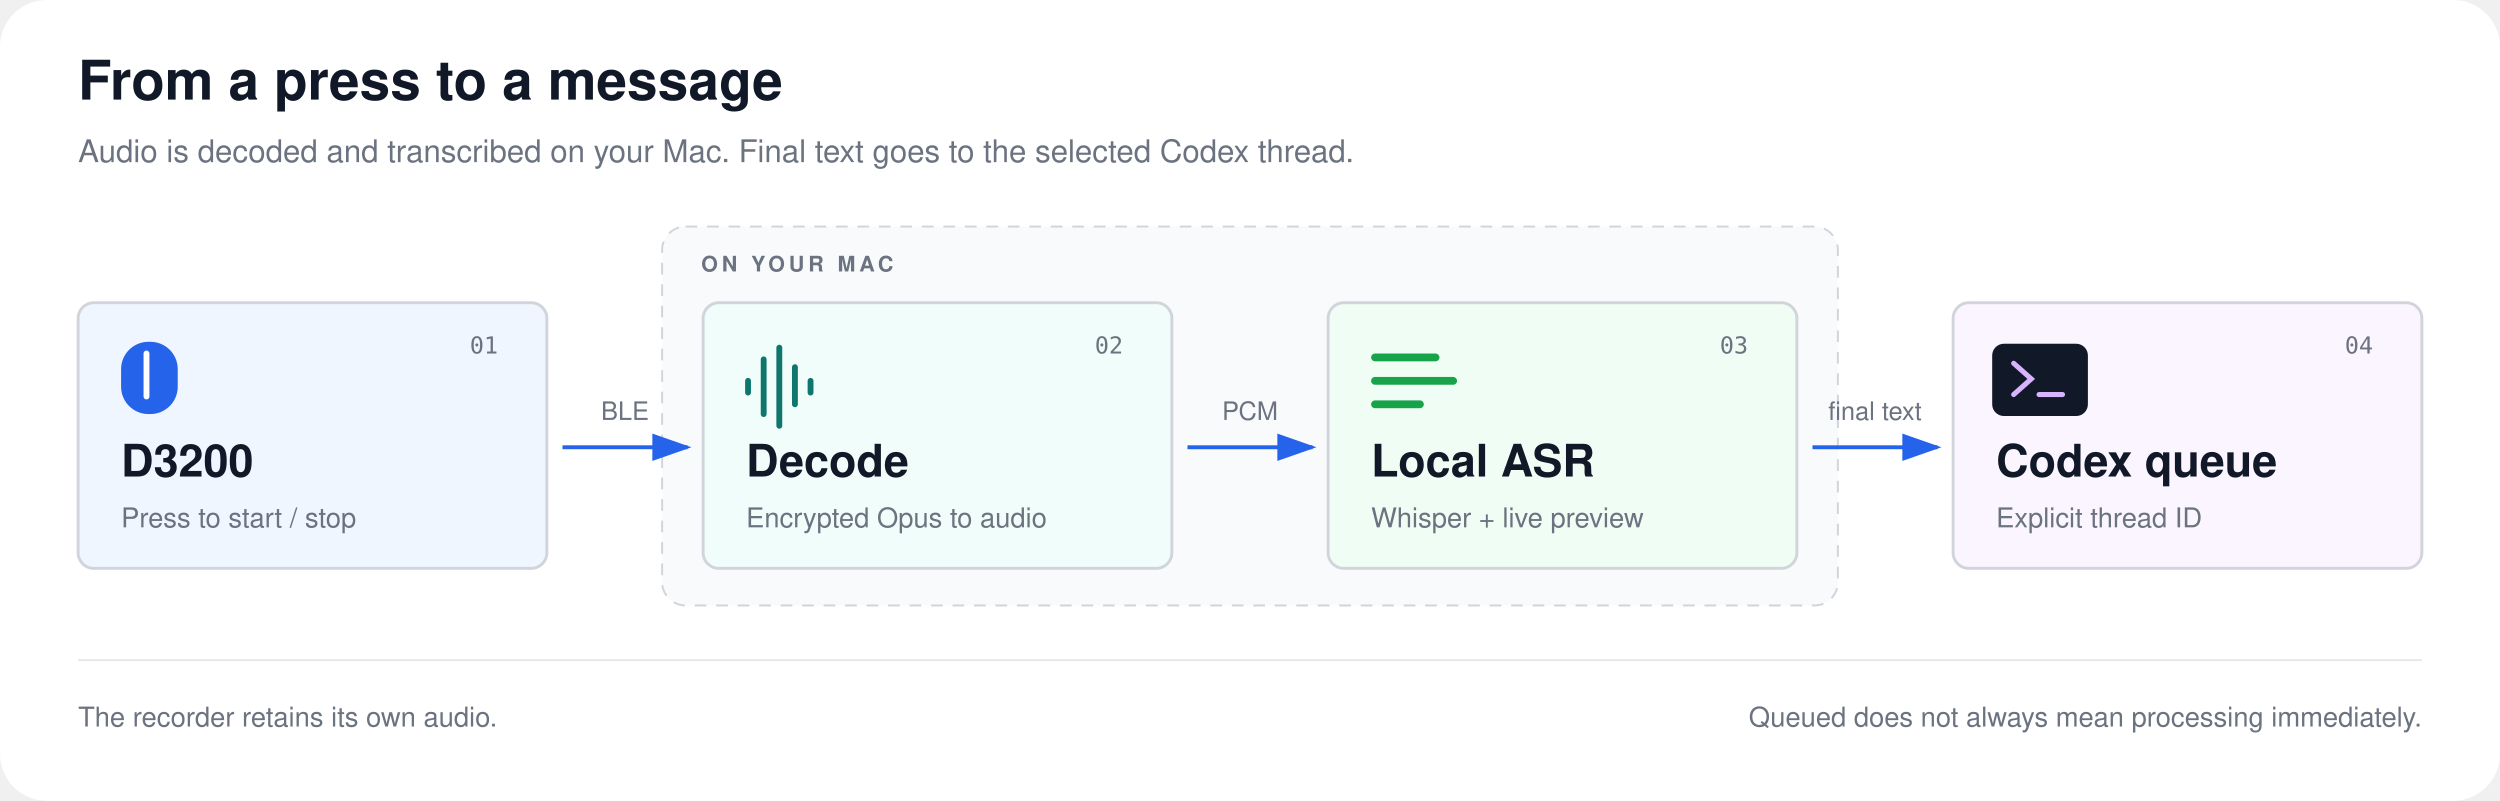
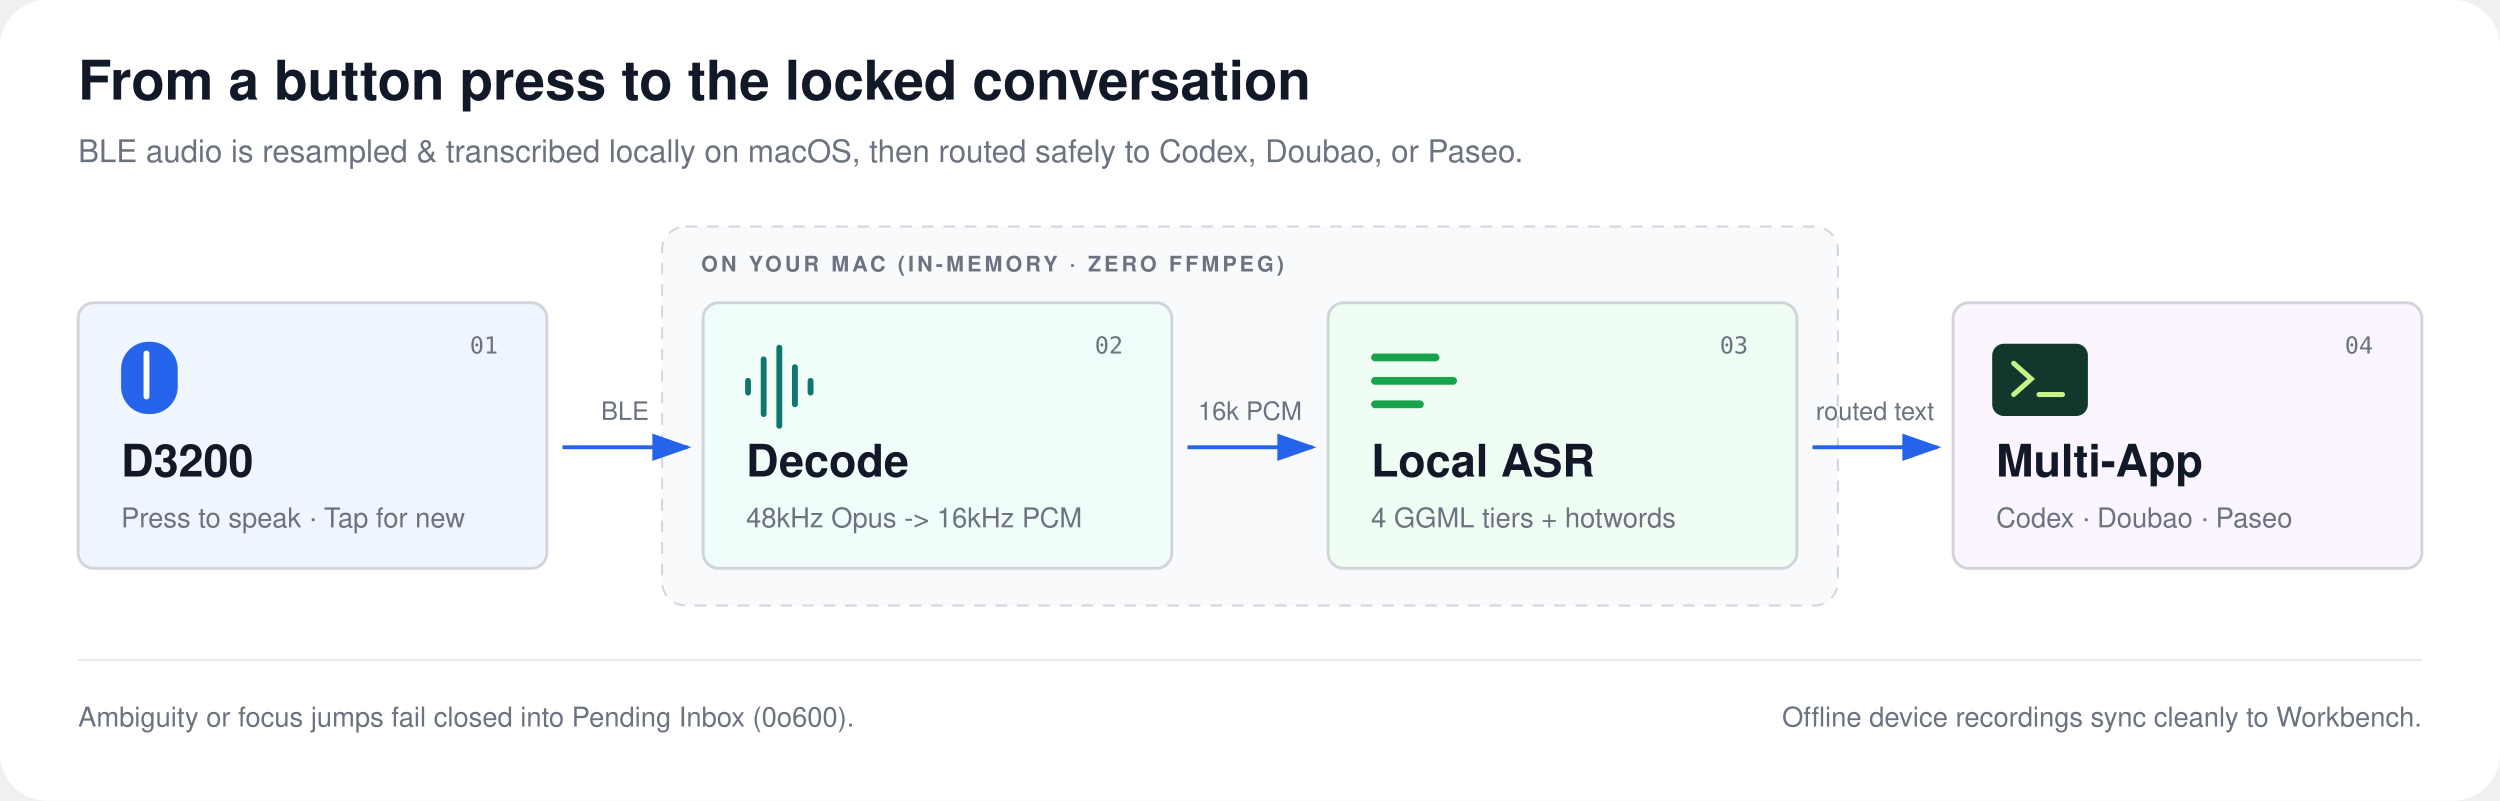
- <svg xmlns="http://www.w3.org/2000/svg" width="1280" height="410" viewBox="0 0 1280 410" role="img" aria-label="Implemented audio-to-message data flow">
+ <svg xmlns="http://www.w3.org/2000/svg" width="1280" height="410" viewBox="0 0 1280 410" role="img" aria-label="Implemented multi-app audio-to-message data flow">
  <style>text{font-family:"Helvetica Neue",Helvetica,Arial,sans-serif} .mono{font-family:Menlo,Consolas,monospace}</style>
  <rect width="1280" height="410" rx="24" fill="#FFFFFF" />
  <defs>
    <marker id="arrow" markerWidth="10" markerHeight="7" refX="9" refY="3.5" orient="auto">
      <path d="M0 0L10 3.5L0 7Z" fill="#2563EB" />
    </marker>
  </defs>
-   <text x="40" y="51" font-size="28" fill="#111827" font-weight="600" text-anchor="start">From a press to a message</text>
-   <text x="40" y="83" font-size="16" fill="#6B7280" font-weight="400" text-anchor="start">Audio is decoded and transcribed on your Mac. Final text goes to the selected Codex thread.</text>
+   <text x="40" y="51" font-size="28" fill="#111827" font-weight="600" text-anchor="start">From a button press to the locked conversation</text>
+   <text x="40" y="83" font-size="16" fill="#6B7280" font-weight="400" text-anchor="start">BLE audio is resampled &amp; transcribed locally on macOS, then routed safely to Codex, Doubao, or Paseo.</text>
  <rect x="339" y="116" width="602" height="194" rx="12" fill="#F8FAFC" stroke="#D1D5DB" stroke-dasharray="6 5" />
-   <text x="359" y="139" font-size="11" fill="#6B7280" font-weight="600" text-anchor="start" letter-spacing="2">ON YOUR MAC</text>
+   <text x="359" y="139" font-size="11" fill="#6B7280" font-weight="600" text-anchor="start" letter-spacing="1.6">ON YOUR MAC (IN-MEMORY · ZERO FFMPEG)</text>
  <path d="M288 229L352 229" fill="none" stroke="#2563EB" stroke-width="2" marker-end="url(#arrow)" />
  <text x="320.0" y="215" font-size="13" fill="#6B7280" font-weight="400" text-anchor="middle">BLE</text>
  <path d="M608 229L672 229" fill="none" stroke="#2563EB" stroke-width="2" marker-end="url(#arrow)" />
-   <text x="640.0" y="215" font-size="13" fill="#6B7280" font-weight="400" text-anchor="middle">PCM</text>
+   <text x="640.0" y="215" font-size="13" fill="#6B7280" font-weight="400" text-anchor="middle">16k PCM</text>
  <path d="M928 229L992 229" fill="none" stroke="#2563EB" stroke-width="2" marker-end="url(#arrow)" />
-   <text x="960.0" y="215" font-size="13" fill="#6B7280" font-weight="400" text-anchor="middle">final text</text>
+   <text x="960.0" y="215" font-size="13" fill="#6B7280" font-weight="400" text-anchor="middle">routed text</text>
  <rect x="40" y="155" width="240" height="136" rx="8" fill="#EFF6FF" stroke="#D1D5DB" stroke-width="1.5" />
  <text x="255" y="181" font-size="12" fill="#6B7280" font-weight="500" text-anchor="end" class="mono">01</text>
  <rect x="62" y="175" width="29" height="37" rx="14" fill="#2563EB" />
  <path d="M75 181V203" stroke="white" stroke-width="3" stroke-linecap="round" />
  <text x="62" y="244" font-size="23" fill="#111827" font-weight="600" text-anchor="start">D3200</text>
-   <text x="62" y="270" font-size="14" fill="#6B7280" font-weight="400" text-anchor="start">Press to start / stop</text>
+   <text x="62" y="270" font-size="14" fill="#6B7280" font-weight="400" text-anchor="start">Press to speak · Tap for new</text>
  <rect x="360" y="155" width="240" height="136" rx="8" fill="#F0FDFA" stroke="#D1D5DB" stroke-width="1.5" />
  <text x="575" y="181" font-size="12" fill="#6B7280" font-weight="500" text-anchor="end" class="mono">02</text>
  <path d="M383 195V201M391 184V212M399 178V218M407 188V207M415 195V201" stroke="#0F766E" stroke-width="3" stroke-linecap="round" />
  <text x="382" y="244" font-size="23" fill="#111827" font-weight="600" text-anchor="start">Decode</text>
-   <text x="382" y="270" font-size="14" fill="#6B7280" font-weight="400" text-anchor="start">Encrypted Opus to audio</text>
+   <text x="382" y="270" font-size="14" fill="#6B7280" font-weight="400" text-anchor="start">48kHz Opus -&gt; 16kHz PCM</text>
  <rect x="680" y="155" width="240" height="136" rx="8" fill="#F0FDF4" stroke="#D1D5DB" stroke-width="1.5" />
  <text x="895" y="181" font-size="12" fill="#6B7280" font-weight="500" text-anchor="end" class="mono">03</text>
  <rect x="702" y="181" width="35" height="4" rx="2" fill="#16A34A" />
  <rect x="702" y="193" width="44" height="4" rx="2" fill="#16A34A" />
  <rect x="702" y="205" width="27" height="4" rx="2" fill="#16A34A" />
  <text x="702" y="244" font-size="23" fill="#111827" font-weight="600" text-anchor="start">Local ASR</text>
-   <text x="702" y="270" font-size="14" fill="#6B7280" font-weight="400" text-anchor="start">Whisper + live preview</text>
+   <text x="702" y="270" font-size="14" fill="#6B7280" font-weight="400" text-anchor="start">4 GGML tiers + hotwords</text>
  <rect x="1000" y="155" width="240" height="136" rx="8" fill="#FAF5FF" stroke="#D1D5DB" stroke-width="1.5" />
  <text x="1215" y="181" font-size="12" fill="#6B7280" font-weight="500" text-anchor="end" class="mono">04</text>
-   <rect x="1020" y="176" width="49" height="37" rx="6" fill="#111827" />
-   <path d="M1031 186L1040 194L1031 202M1044 202H1056" fill="none" stroke="#D8B4FE" stroke-width="2.6" stroke-linecap="round" />
-   <text x="1022" y="244" font-size="23" fill="#111827" font-weight="600" text-anchor="start">Codex queue</text>
-   <text x="1022" y="270" font-size="14" fill="#6B7280" font-weight="400" text-anchor="start">Explicit thread ID</text>
+   <rect x="1020" y="176" width="49" height="37" rx="6" fill="#12372D" />
+   <path d="M1031 186L1040 194L1031 202M1044 202H1056" fill="none" stroke="#C6F38A" stroke-width="2.6" stroke-linecap="round" />
+   <text x="1022" y="244" font-size="23" fill="#111827" font-weight="600" text-anchor="start">Multi-App</text>
+   <text x="1022" y="270" font-size="14" fill="#6B7280" font-weight="400" text-anchor="start">Codex · Doubao · Paseo</text>
  <line x1="40" y1="338" x2="1240" y2="338" stroke="#E5E7EB" />
-   <text x="40" y="372" font-size="14" fill="#6B7280" font-weight="400" text-anchor="start">The recorder retains its own audio.</text>
-   <text x="1240" y="372" font-size="14" fill="#6B7280" font-weight="400" text-anchor="end">Queued does not always mean processing immediately.</text>
+   <text x="40" y="372" font-size="14" fill="#6B7280" font-weight="400" text-anchor="start">Ambiguity or focus jumps fail closed into Pending Inbox (0o600).</text>
+   <text x="1240" y="372" font-size="14" fill="#6B7280" font-weight="400" text-anchor="end">Offline device recordings sync cleanly to Workbench.</text>
</svg>
